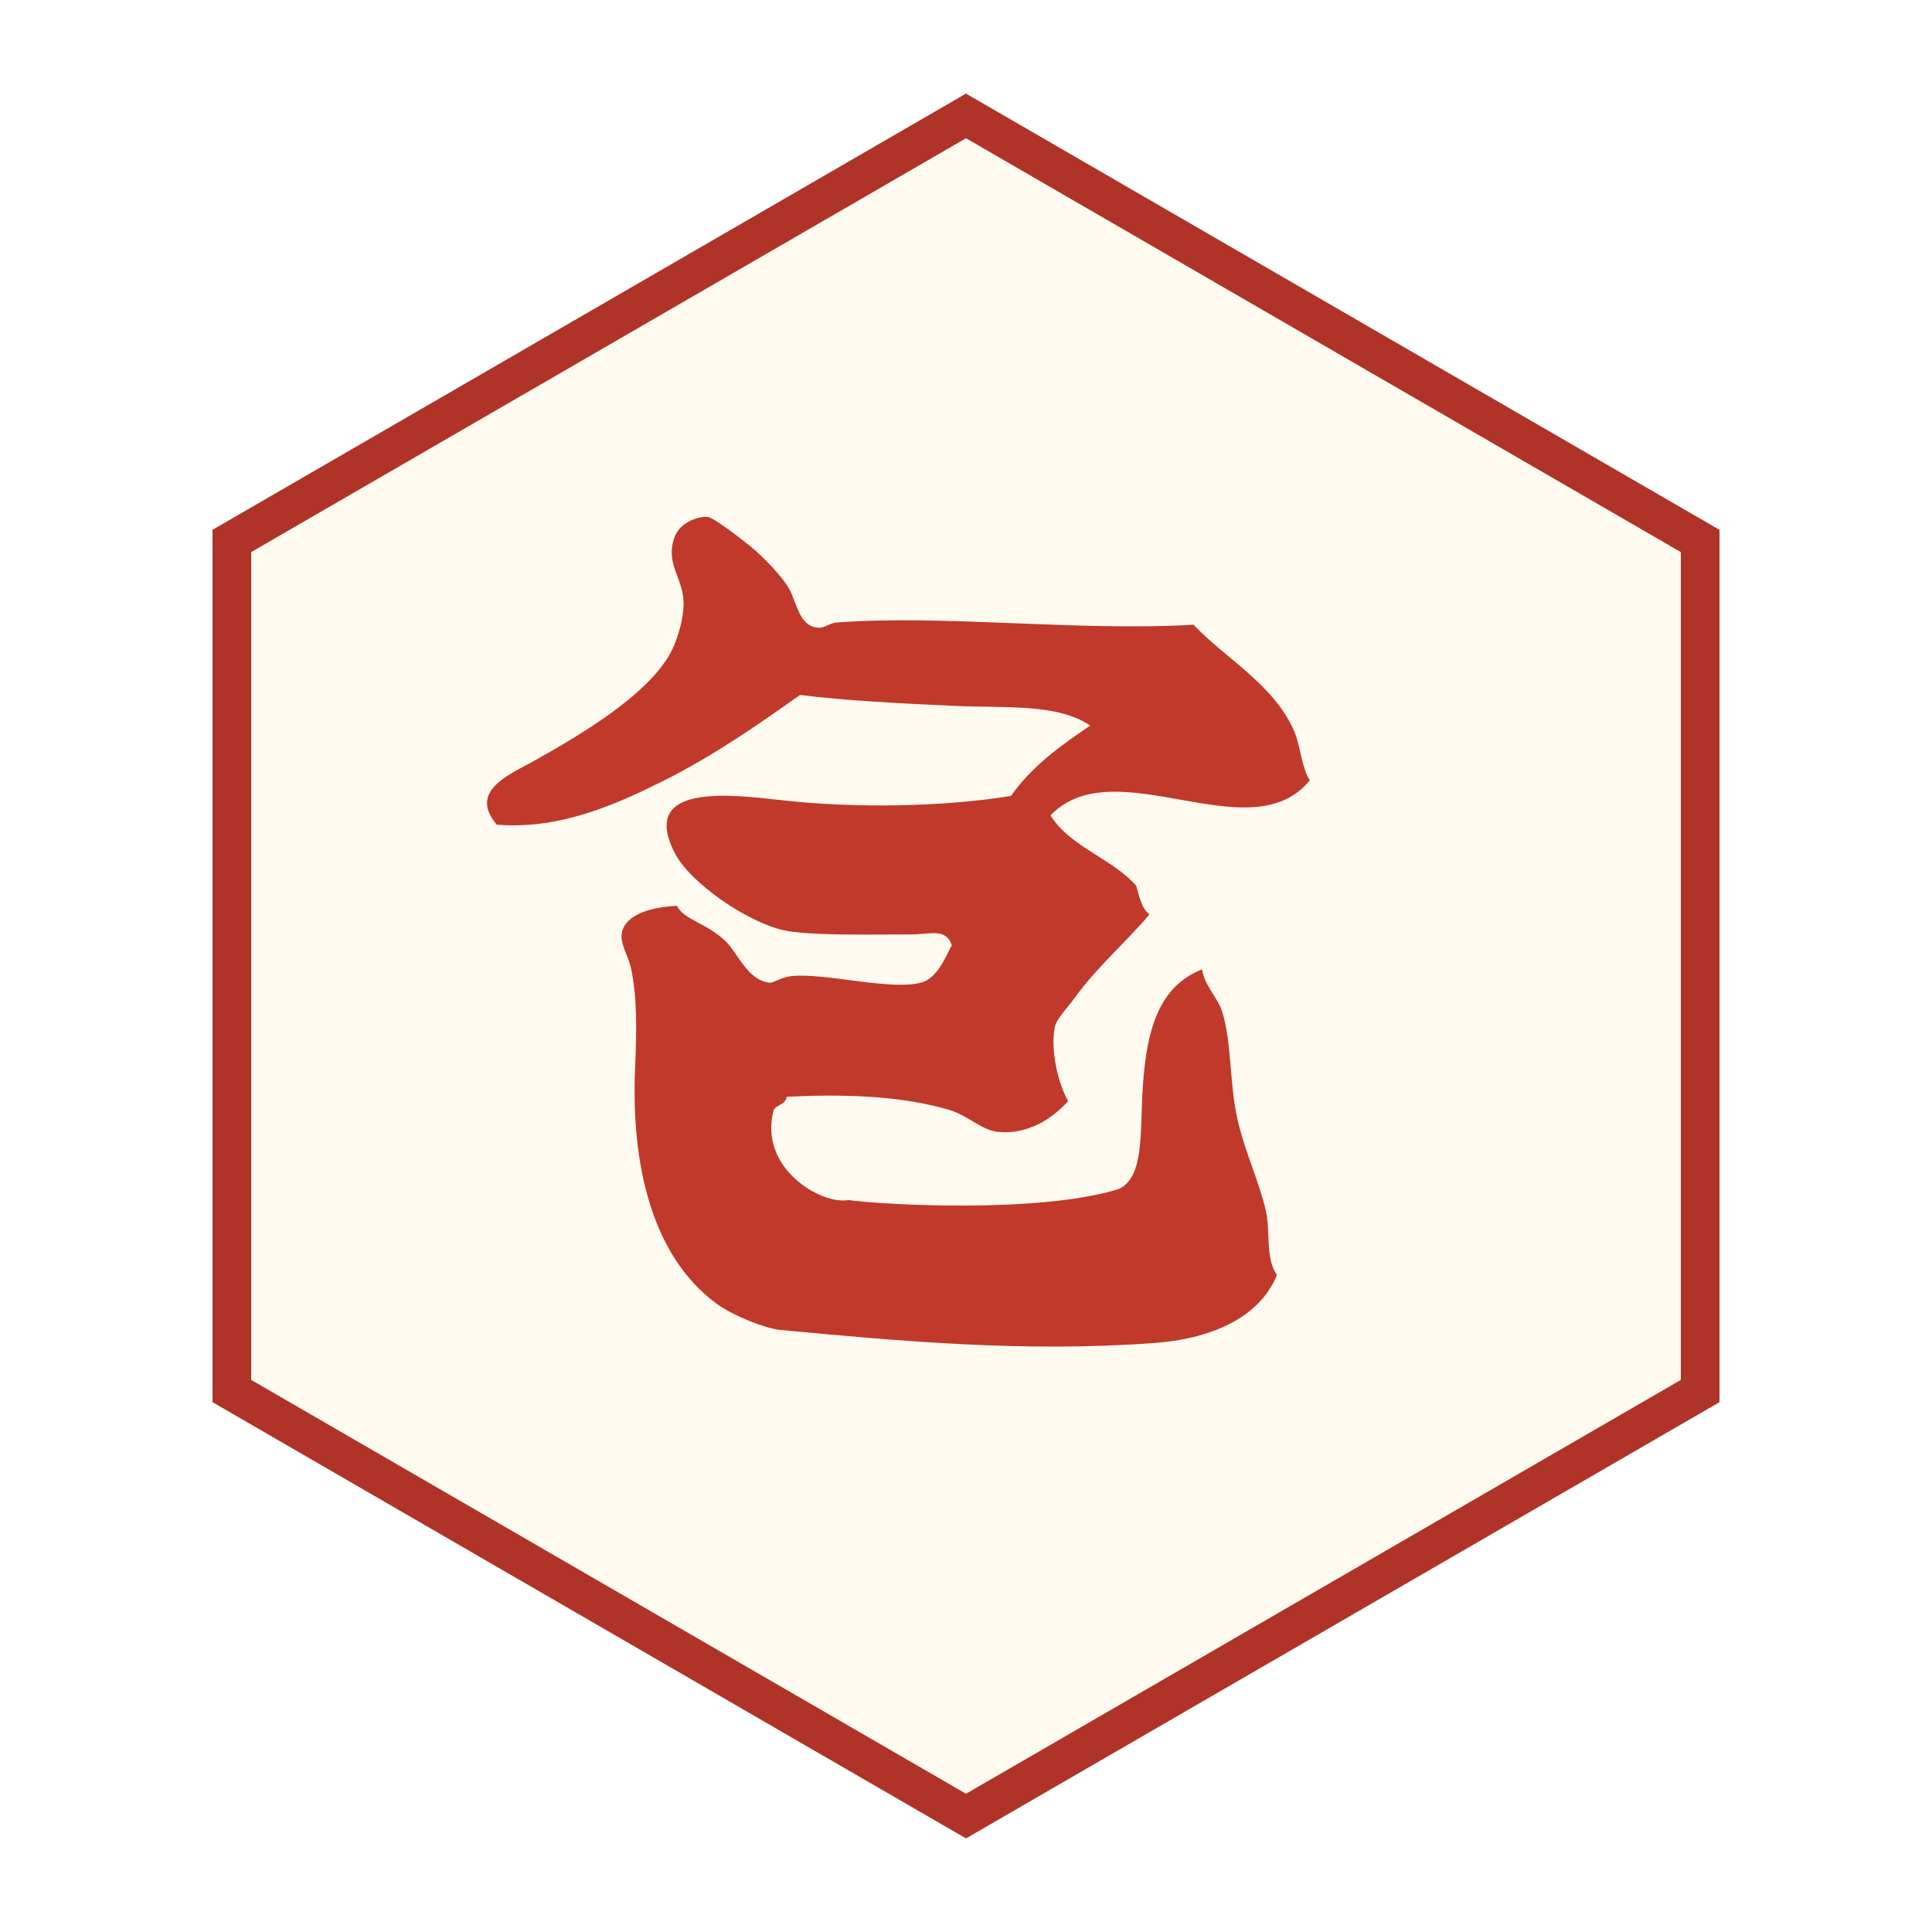
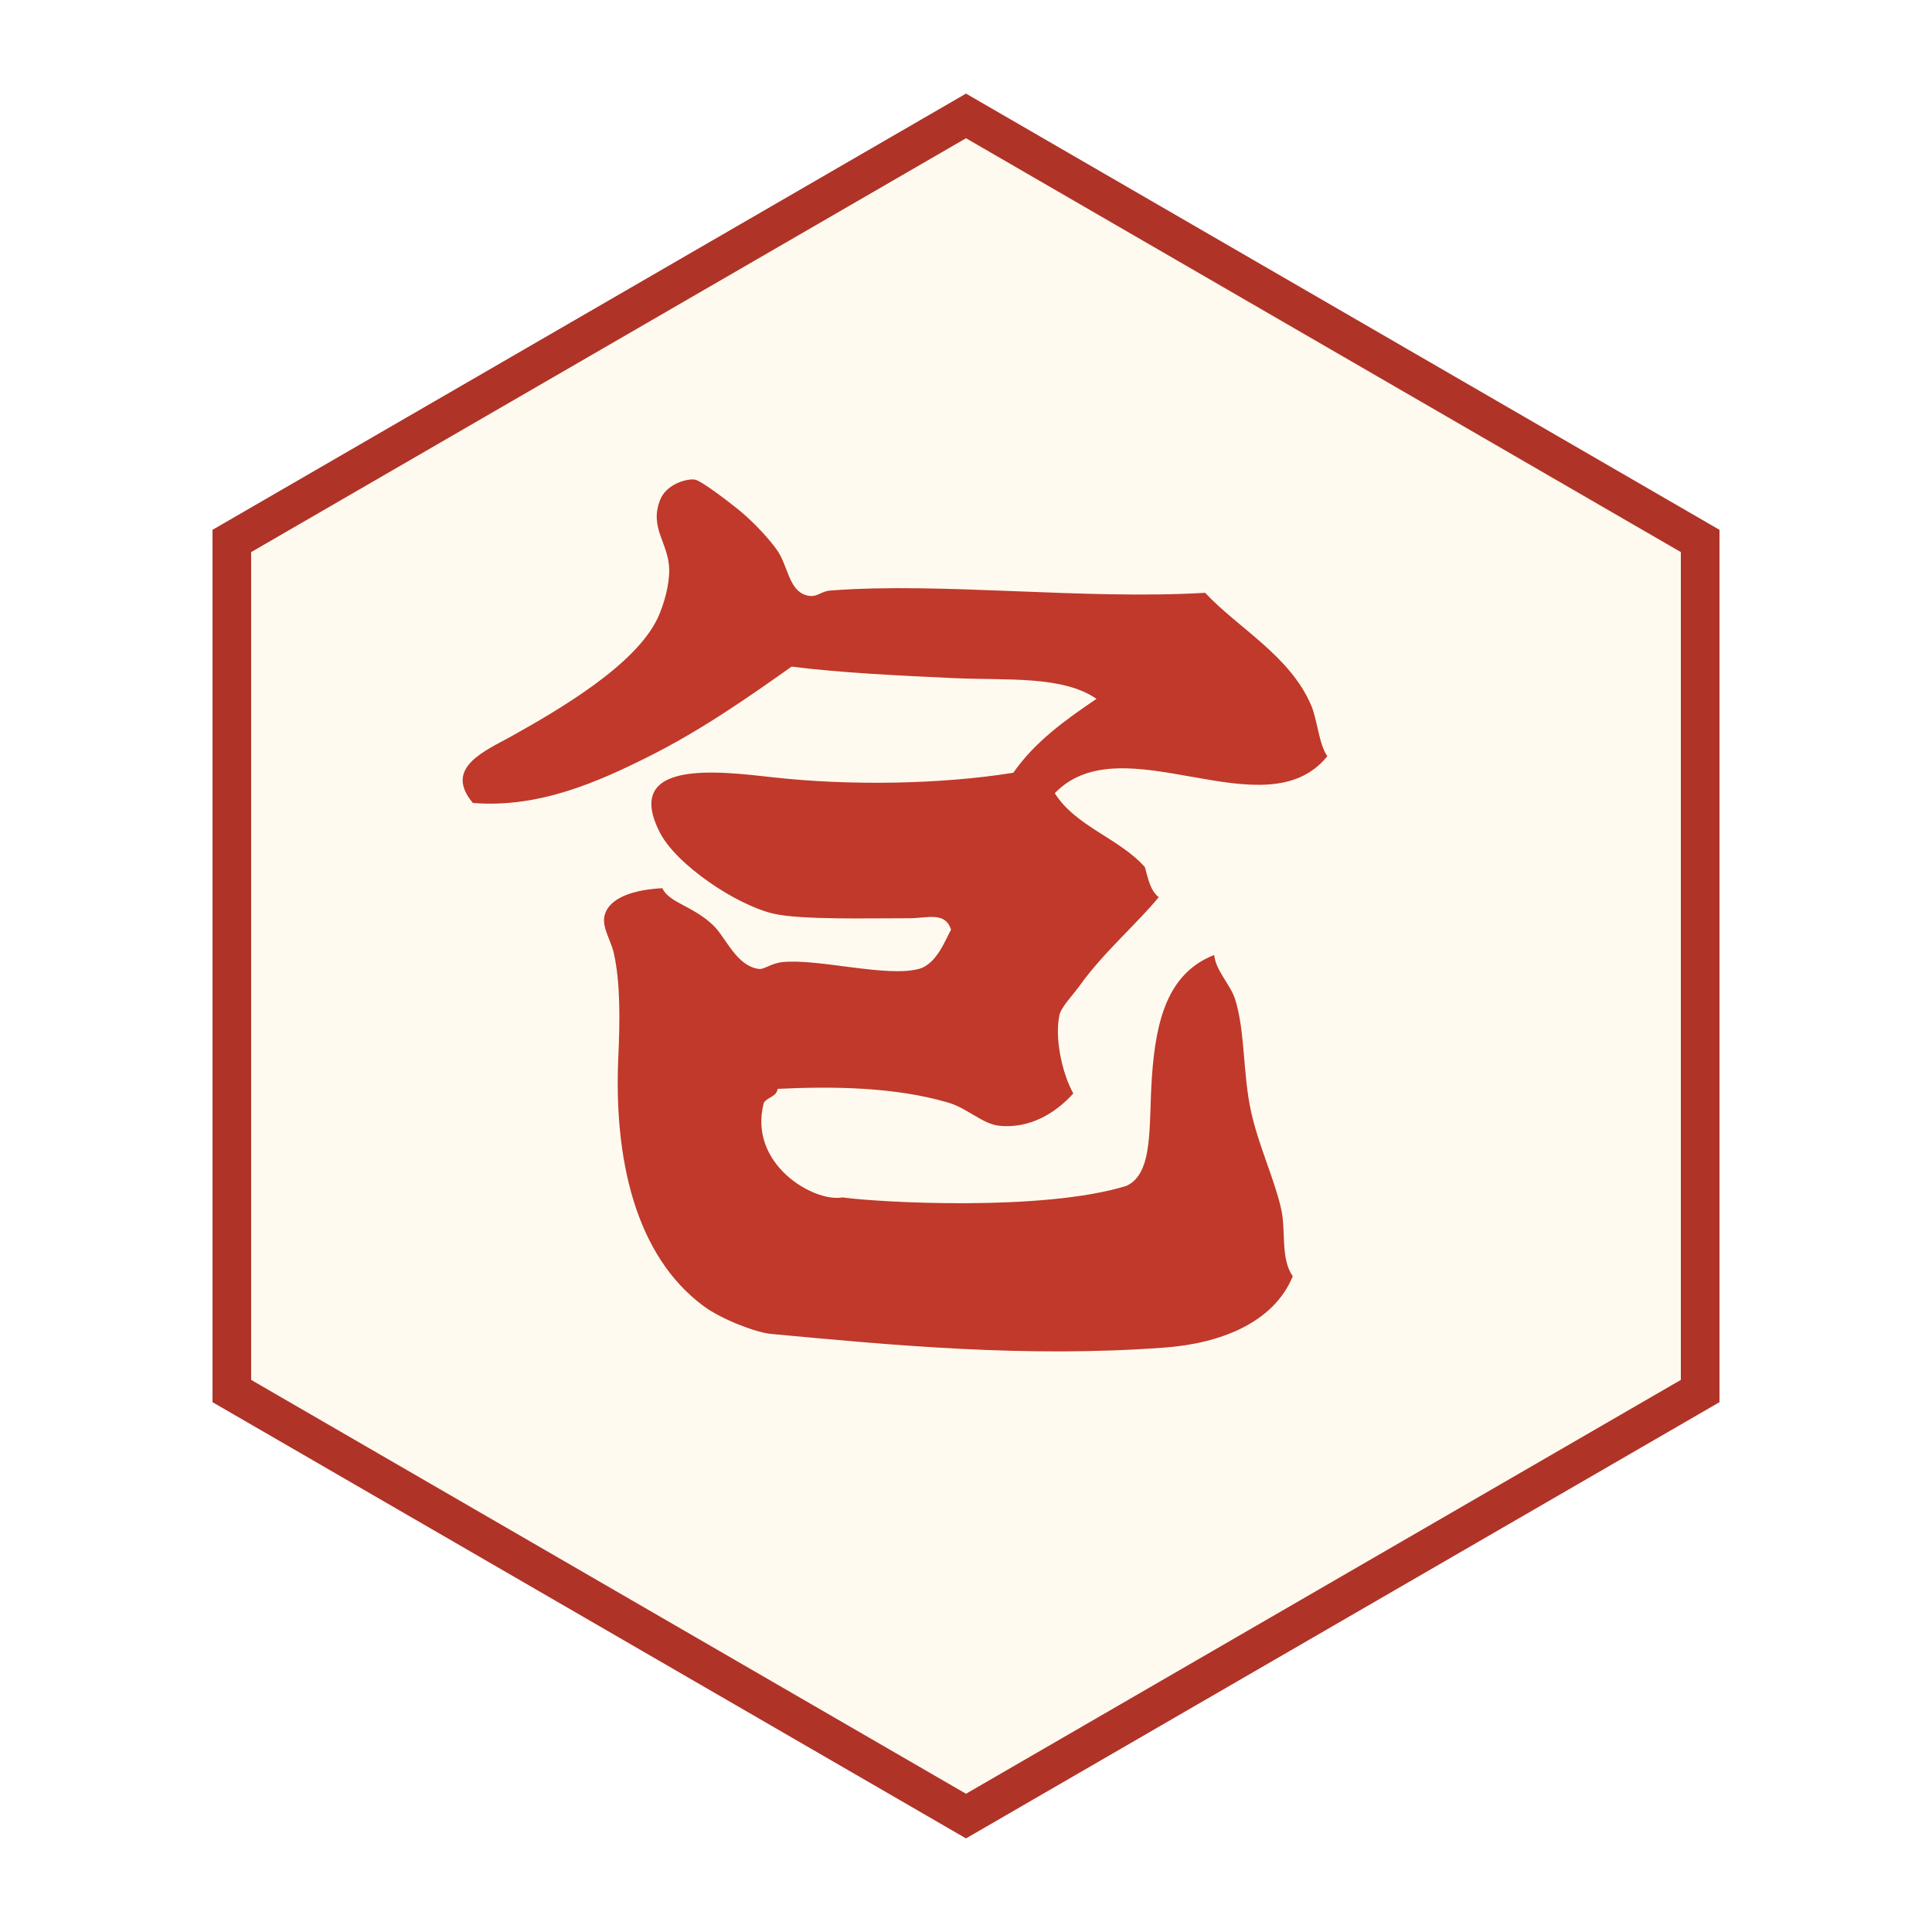
<svg xmlns="http://www.w3.org/2000/svg" viewBox="0 0 100 100" width="256" height="256">
-   <defs>
-     <clipPath id="piece-clip">
-       <polygon points="50,10 84,30 84,70 50,90 16,70 16,30" />
-     </clipPath>
-   </defs>
  <polygon points="50,6 88,28 88,72 50,94 12,72 12,28" fill="#fffaf0" stroke="#b03328" stroke-width="2" />
-   <g clip-path="url(#piece-clip)">
-     <g transform="translate(50 50) translate(0 3.000) scale(1.18) translate(-109.371 -181.135)">
-       <path d="M123.78,168.321c0.256,0.603,0.322,1.624,0.674,2.122c-2.602,3.213-8.544-1.411-11.377,1.544     c0.88,1.396,2.687,1.876,3.762,3.085c0.131,0.479,0.229,0.989,0.577,1.254c-0.858,1.057-2.31,2.311-3.276,3.663     c-0.294,0.411-0.798,0.922-0.867,1.254c-0.215,0.979,0.125,2.479,0.578,3.276c-0.738,0.822-1.82,1.479-3.086,1.35     c-0.699-0.07-1.332-0.729-2.121-0.963c-2.25-0.664-4.863-0.688-7.135-0.578c-0.048,0.338-0.427,0.342-0.576,0.578     c-0.678,2.563,2.092,4.17,3.275,3.953c1.554,0.213,8.398,0.593,11.859-0.482c1.146-0.524,0.924-2.521,1.063-4.525     c0.163-2.433,0.686-4.368,2.601-5.111c0.063,0.65,0.687,1.254,0.868,1.831c0.434,1.354,0.319,3.13,0.676,4.726     c0.319,1.43,0.971,2.795,1.254,4.053c0.204,0.916-0.038,2.056,0.482,2.799c-0.794,1.938-3.015,2.813-5.398,2.981     c-5.756,0.423-11.297-0.099-16.393-0.575c-0.625-0.06-2.055-0.609-2.795-1.155c-2.855-2.104-3.762-6.151-3.566-10.411     c0.063-1.438,0.096-3.061-0.191-4.339c-0.121-0.523-0.498-1.065-0.387-1.544c0.183-0.785,1.279-1.097,2.41-1.155     c0.315,0.628,1.256,0.724,2.121,1.541c0.543,0.514,0.971,1.72,1.928,1.831c0.203,0.021,0.517-0.242,0.967-0.287     c1.482-0.156,4.336,0.643,5.686,0.287c0.772-0.201,1.129-1.261,1.354-1.639c-0.243-0.771-0.986-0.479-1.736-0.479     c-1.64-0.003-4.55,0.076-5.689-0.194c-1.557-0.367-4.039-2.041-4.725-3.375c-1.589-3.09,2.485-2.563,4.725-2.313     c3.182,0.356,7.017,0.294,10.025-0.191c0.896-1.292,2.169-2.203,3.471-3.085c-1.426-0.979-3.717-0.763-5.976-0.866     c-2.304-0.105-4.713-0.222-6.751-0.479c-1.834,1.299-3.787,2.664-5.977,3.759c-2.086,1.043-4.571,2.159-7.328,1.931     c-1.244-1.479,0.529-2.177,1.64-2.799c2.013-1.126,5.153-2.964,6.075-4.917c0.258-0.552,0.49-1.378,0.482-2.021     c-0.017-1.104-0.836-1.727-0.387-2.896c0.258-0.68,1.117-0.907,1.445-0.866c0.277,0.033,1.484,0.976,1.832,1.256     c0.676,0.547,1.361,1.316,1.64,1.731c0.425,0.643,0.47,1.608,1.158,1.832c0.479,0.156,0.601-0.16,1.06-0.188     c4.633-0.354,10.514,0.396,15.621,0.097C120.75,165.111,122.891,166.244,123.78,168.321z" fill="#c0392b" />
-     </g>
+   <g transform="translate(50 50) translate(0 2.400) scale(1.24) translate(-109.371 -181.135)">
+     <path d="M123.78,168.321c0.256,0.603,0.322,1.624,0.674,2.122c-2.602,3.213-8.544-1.411-11.377,1.544     c0.88,1.396,2.687,1.876,3.762,3.085c0.131,0.479,0.229,0.989,0.577,1.254c-0.858,1.057-2.31,2.311-3.276,3.663     c-0.294,0.411-0.798,0.922-0.867,1.254c-0.215,0.979,0.125,2.479,0.578,3.276c-0.738,0.822-1.82,1.479-3.086,1.35     c-0.699-0.07-1.332-0.729-2.121-0.963c-2.25-0.664-4.863-0.688-7.135-0.578c-0.048,0.338-0.427,0.342-0.576,0.578     c-0.678,2.563,2.092,4.17,3.275,3.953c1.554,0.213,8.398,0.593,11.859-0.482c1.146-0.524,0.924-2.521,1.063-4.525     c0.163-2.433,0.686-4.368,2.601-5.111c0.063,0.65,0.687,1.254,0.868,1.831c0.434,1.354,0.319,3.13,0.676,4.726     c0.319,1.43,0.971,2.795,1.254,4.053c0.204,0.916-0.038,2.056,0.482,2.799c-0.794,1.938-3.015,2.813-5.398,2.981     c-5.756,0.423-11.297-0.099-16.393-0.575c-0.625-0.06-2.055-0.609-2.795-1.155c-2.855-2.104-3.762-6.151-3.566-10.411     c0.063-1.438,0.096-3.061-0.191-4.339c-0.121-0.523-0.498-1.065-0.387-1.544c0.183-0.785,1.279-1.097,2.41-1.155     c0.315,0.628,1.256,0.724,2.121,1.541c0.543,0.514,0.971,1.72,1.928,1.831c0.203,0.021,0.517-0.242,0.967-0.287     c1.482-0.156,4.336,0.643,5.686,0.287c0.772-0.201,1.129-1.261,1.354-1.639c-0.243-0.771-0.986-0.479-1.736-0.479     c-1.64-0.003-4.55,0.076-5.689-0.194c-1.557-0.367-4.039-2.041-4.725-3.375c-1.589-3.09,2.485-2.563,4.725-2.313     c3.182,0.356,7.017,0.294,10.025-0.191c0.896-1.292,2.169-2.203,3.471-3.085c-1.426-0.979-3.717-0.763-5.976-0.866     c-2.304-0.105-4.713-0.222-6.751-0.479c-1.834,1.299-3.787,2.664-5.977,3.759c-2.086,1.043-4.571,2.159-7.328,1.931     c-1.244-1.479,0.529-2.177,1.64-2.799c2.013-1.126,5.153-2.964,6.075-4.917c0.258-0.552,0.49-1.378,0.482-2.021     c-0.017-1.104-0.836-1.727-0.387-2.896c0.258-0.68,1.117-0.907,1.445-0.866c0.277,0.033,1.484,0.976,1.832,1.256     c0.676,0.547,1.361,1.316,1.64,1.731c0.425,0.643,0.47,1.608,1.158,1.832c0.479,0.156,0.601-0.16,1.06-0.188     c4.633-0.354,10.514,0.396,15.621,0.097C120.75,165.111,122.891,166.244,123.78,168.321z" fill="#c0392b" />
  </g>
</svg>
